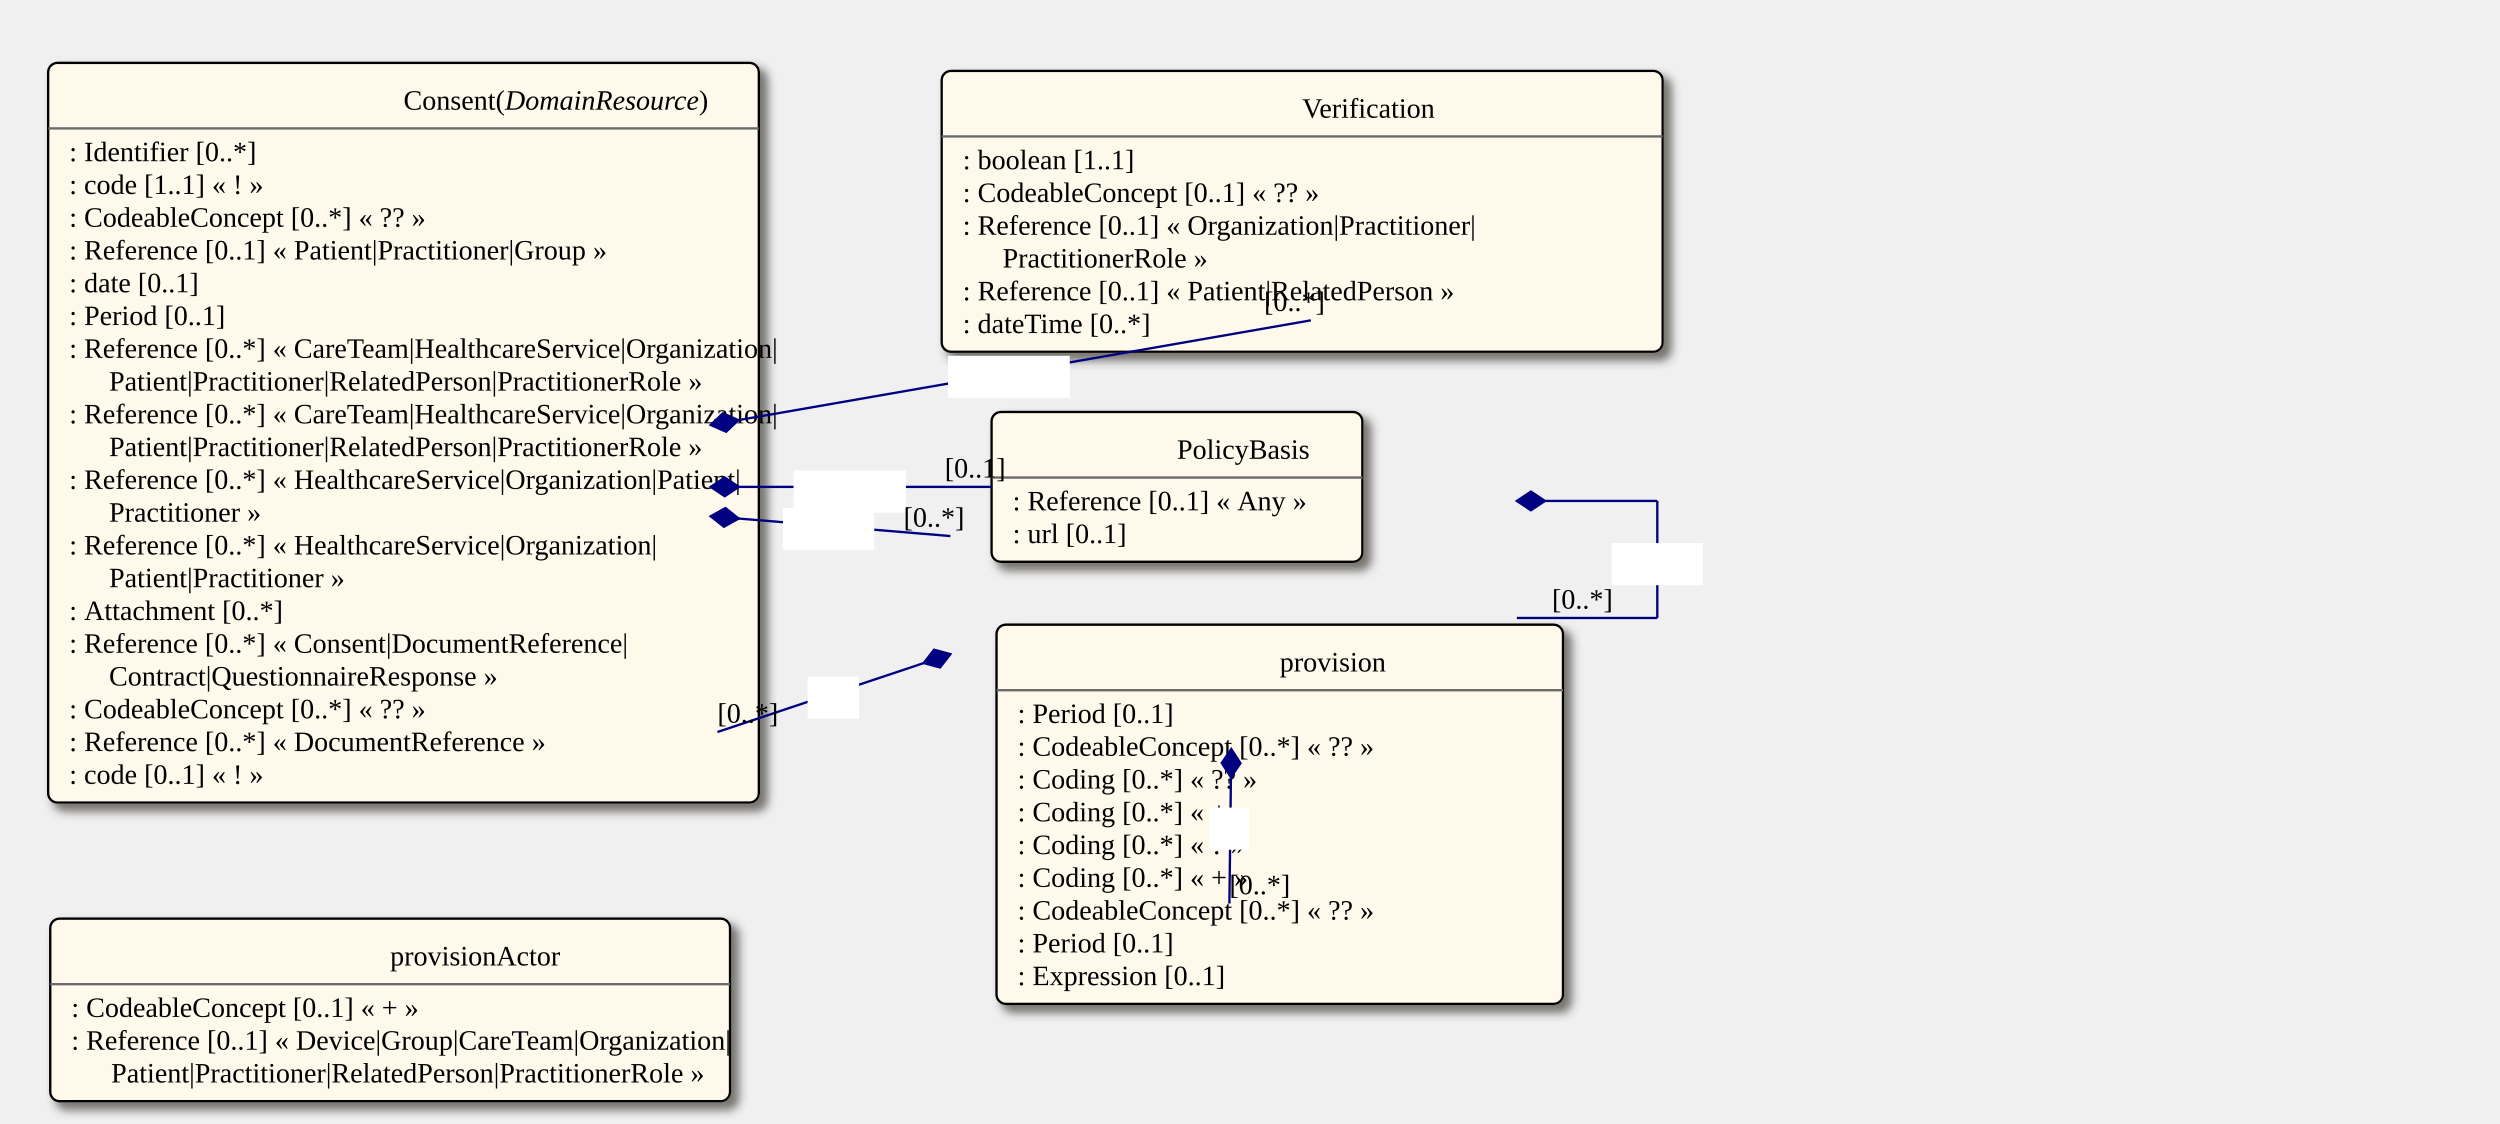
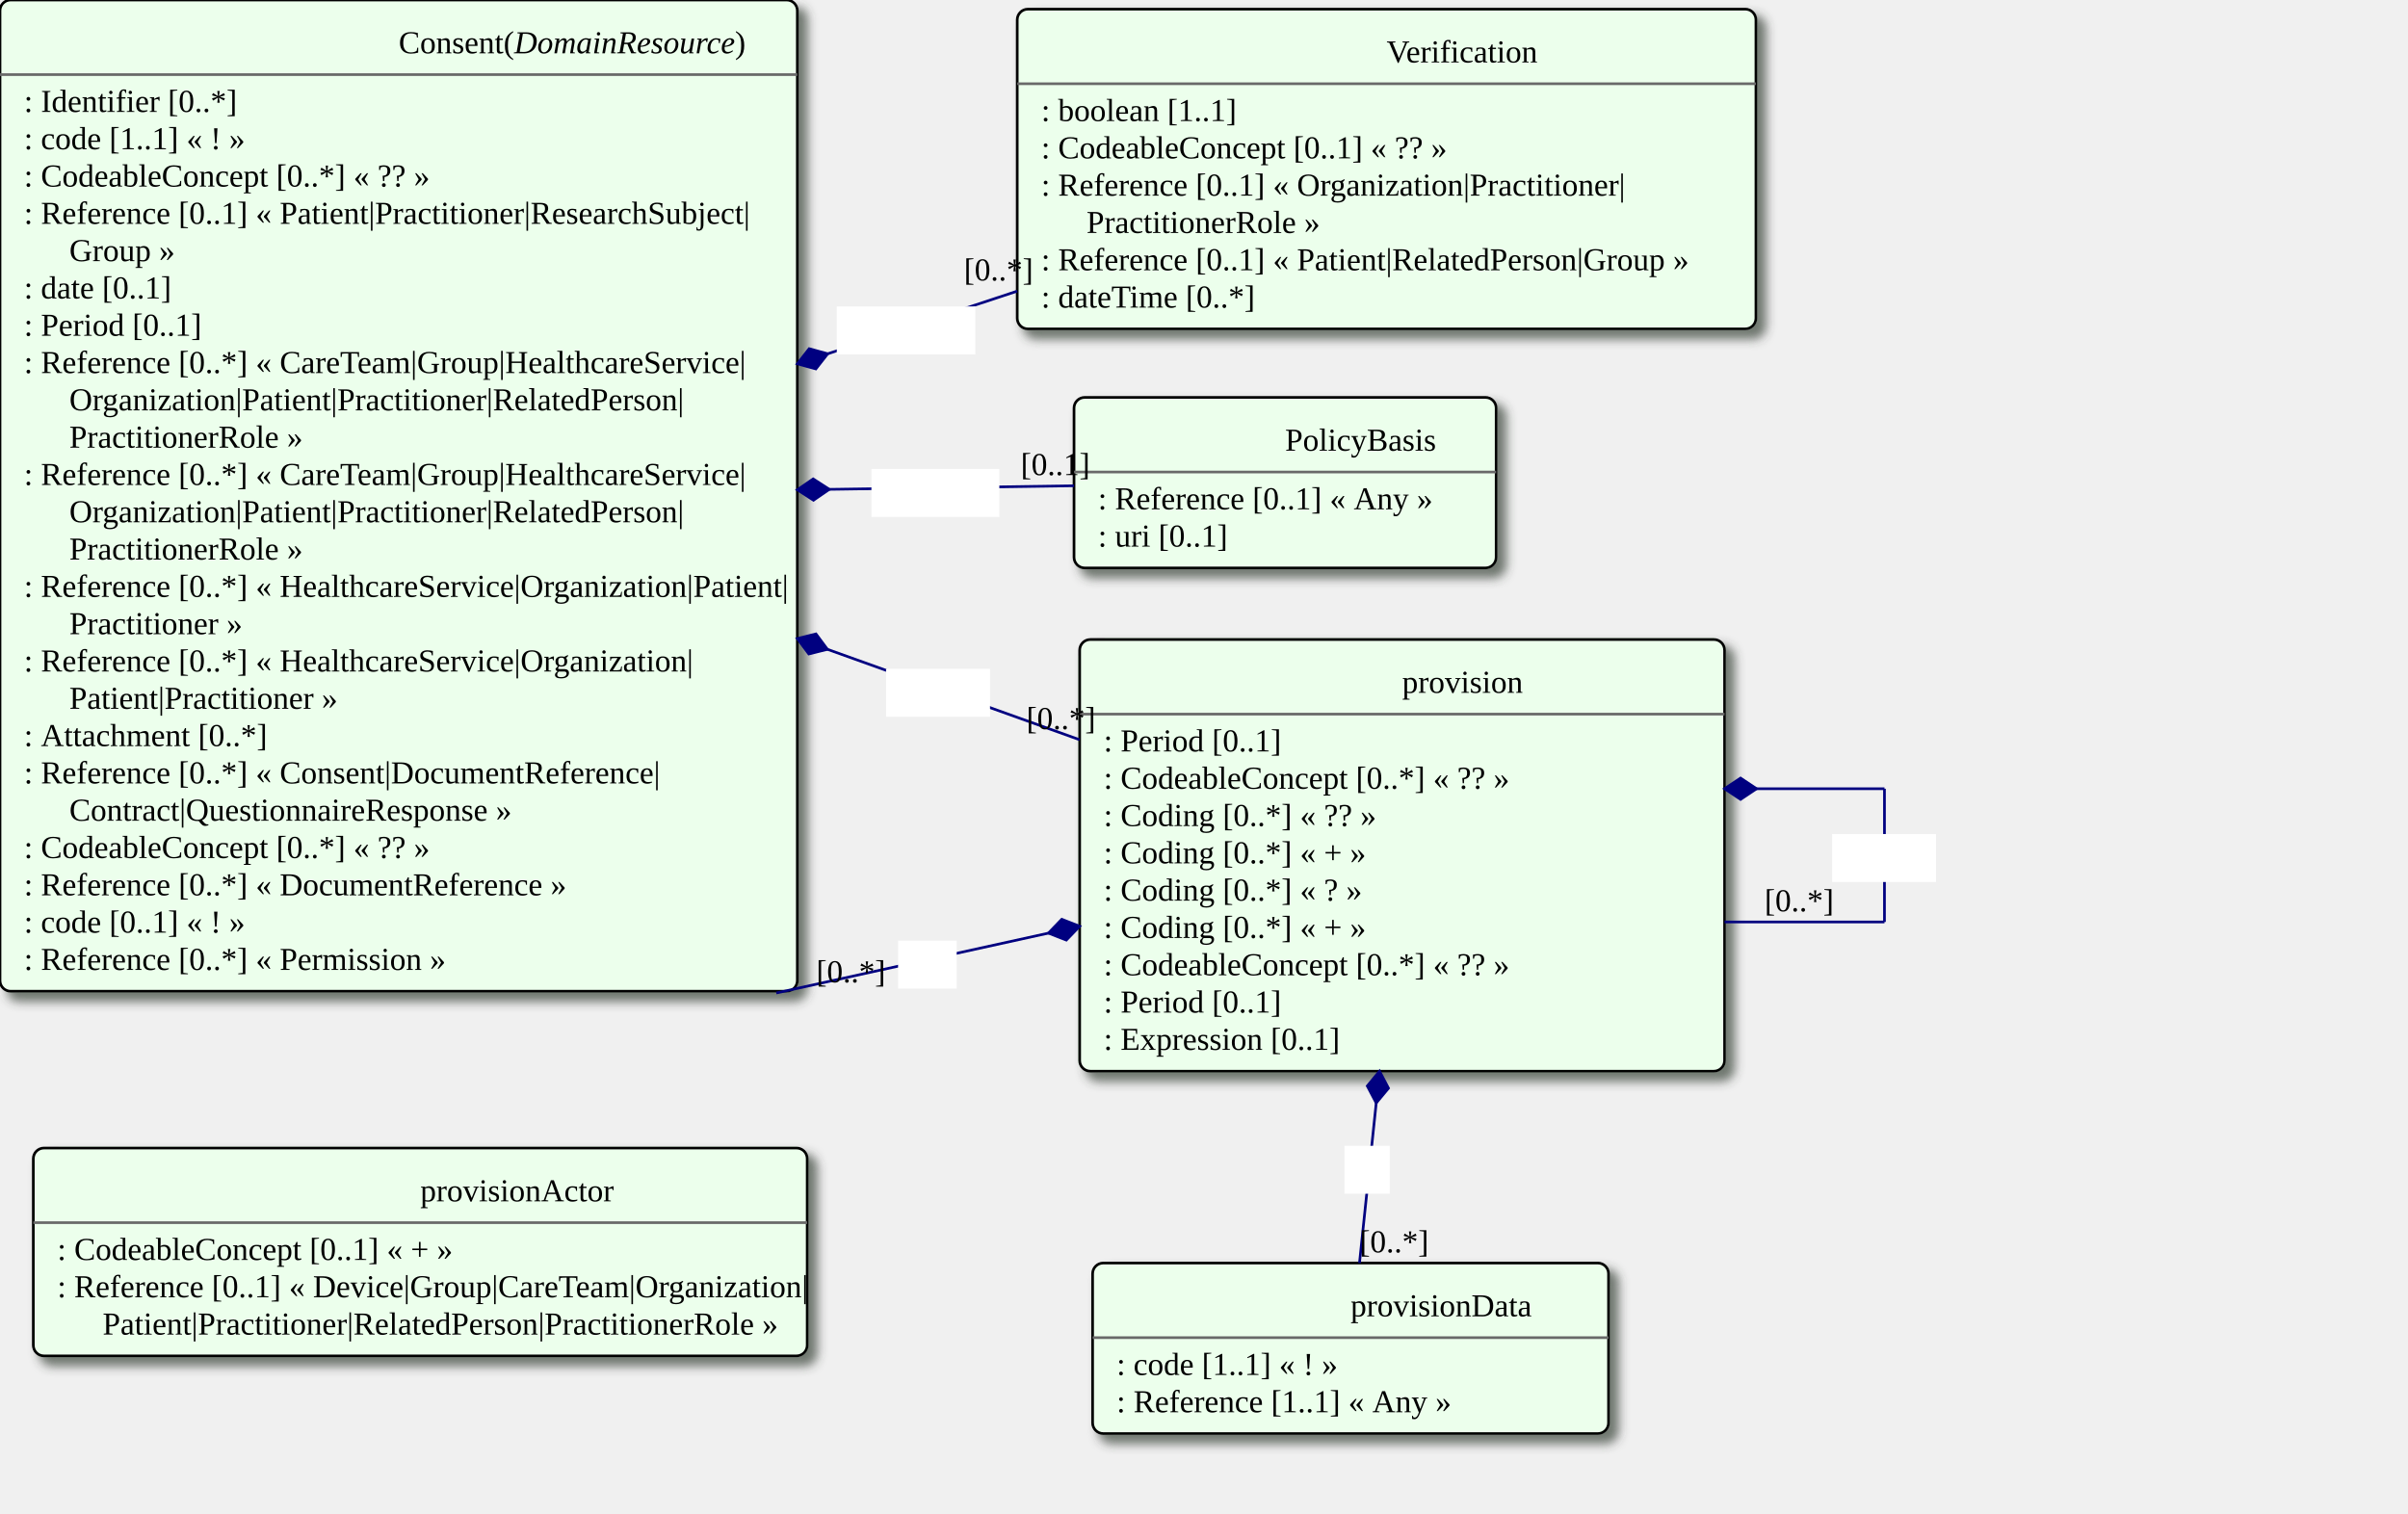
- <svg xmlns="http://www.w3.org/2000/svg" xmlns:xlink="http://www.w3.org/1999/xlink" id="n787" version="1.1" width="1068.0" height="480.0">
-   <defs id="defs27744">
+ <svg xmlns="http://www.w3.org/2000/svg" xmlns:xlink="http://www.w3.org/1999/xlink" id="n831" version="1.1" width="903.6" height="568">
+   <defs id="defs25187">
    <filter id="shadow1" x="-0.033" y="-0.083" width="1.086" height="1.212">
-       <feOffset result="offOut" in="SourceGraphic" dx="3" dy="3" id="feOffset27735" />
-       <feColorMatrix result="matrixOut" in="offOut" type="matrix" values="0.2 0 0 0 0 0 0.2 0 0 0 0 0 0.2 0 0 0 0 0 1 0" id="feColorMatrix27737" />
-       <feGaussianBlur result="blurOut" in="matrixOut" stdDeviation="2" id="feGaussianBlur27739" />
-       <feBlend in="SourceGraphic" in2="blurOut" mode="normal" id="feBlend27741" />
+       <feOffset result="offOut" in="SourceGraphic" dx="3" dy="3" id="feOffset25178" />
+       <feColorMatrix result="matrixOut" in="offOut" type="matrix" values="0.2 0 0 0 0 0 0.2 0 0 0 0 0 0.2 0 0 0 0 0 1 0" id="feColorMatrix25180" />
+       <feGaussianBlur result="blurOut" in="matrixOut" stdDeviation="2" id="feGaussianBlur25182" />
+       <feBlend in="SourceGraphic" in2="blurOut" mode="normal" id="feBlend25184" />
    </filter>
  </defs>
-   <g id="n788" transform="translate(20.57143,-23.14286)">
-     <rect id="Consent" x="0" y="50" rx="4" ry="4" width="303.6" height="316" filter="url(#shadow1)" style="fill:#fff9ec;stroke:#000000;stroke-width:1" />
-     <line id="n789" x1="0" y1="78" x2="303.6" y2="78" style="stroke:#696969;stroke-width:1" />
-     <text id="n790" x="151.8" y="70" fill="#000000" class="diagram-class-title  diagram-class-resource">Consent<tspan class="diagram-class-title-link" id="tspan27749">(<a id="n791" xlink:href="domainresource.html#DomainResource" class="diagram-class-reference" style="font-style: italic">DomainResource</a>)</tspan>
+   <g id="n832">
+     <rect id="Consent" x="0.0" y="0.0" rx="4" ry="4" width="299.2" height="372.0" filter="url(#shadow1)" style="fill:#ecffec;stroke:black;stroke-width:1" />
+     <line id="n833" x1="0.0" y1="28.0" x2="299.2" y2="28.0" style="stroke:dimgrey;stroke-width:1" />
+     <text id="n834" x="149.6" y="20.0" fill="black" class="diagram-class-title  diagram-class-resource">Consent<tspan class="diagram-class-title-link" id="tspan25192"> (<a id="n835" xlink:href="domainresource.html#DomainResource" class="diagram-class-reference" style="font-style: italic">DomainResource</a>)</tspan>
    </text>
-     <text id="n792" x="6" y="92" fill="#000000" class="diagram-class-detail">
-       <a id="n793" xlink:href="consent-definitions.html#Consent.identifier" /> : <a id="n794" xlink:href="datatypes.html#Identifier">Identifier</a> [0..*]</text>
-     <text id="n798" x="6" y="106" fill="#000000" class="diagram-class-detail">
-       <a id="n799" xlink:href="consent-definitions.html#Consent.status" /> : <a id="n800" xlink:href="datatypes.html#code">code</a> [1..1] « <a id="n801" xlink:href="valueset-consent-state-codes.html" />! »</text>
-     <text id="n808" x="6" y="120" fill="#000000" class="diagram-class-detail">
-       <a id="n809" xlink:href="consent-definitions.html#Consent.category" /> : <a id="n810" xlink:href="datatypes.html#CodeableConcept">CodeableConcept</a> [0..*] « <a id="n811" xlink:href="valueset-consent-category.html" />?? »</text>
-     <text id="n818" x="6" y="134" fill="#000000" class="diagram-class-detail">
-       <a id="n819" xlink:href="consent-definitions.html#Consent.subject" /> : <a id="n820" xlink:href="references.html#Reference">Reference</a> [0..1] « <a id="n821" xlink:href="patient.html#Patient">Patient</a>|<a id="n822" xlink:href="practitioner.html#Practitioner">Practitioner</a>|<a id="n823" xlink:href="group.html#Group">Group</a> »</text>
-     <text id="n830" x="6" y="148" fill="#000000" class="diagram-class-detail">
-       <a id="n831" xlink:href="consent-definitions.html#Consent.date" /> : <a id="n832" xlink:href="datatypes.html#date">date</a> [0..1]</text>
-     <text id="n836" x="6" y="162" fill="#000000" class="diagram-class-detail">
-       <a id="n837" xlink:href="consent-definitions.html#Consent.period" /> : <a id="n838" xlink:href="datatypes.html#Period">Period</a> [0..1]</text>
-     <text id="n842" x="6" y="176" fill="#000000" class="diagram-class-detail">
-       <a id="n843" xlink:href="consent-definitions.html#Consent.grantor" /> : <a id="n844" xlink:href="references.html#Reference">Reference</a> [0..*] « <a id="n845" xlink:href="careteam.html#CareTeam">CareTeam</a>|<a id="n846" xlink:href="healthcareservice.html#HealthcareService">HealthcareService</a>|<a id="n847" xlink:href="organization.html#Organization">Organization</a>|</text>
-     <text id="n848" x="26" y="190" fill="#000000" class="diagram-class-detail">
-       <a id="n849" xlink:href="patient.html#Patient">Patient</a>|<a id="n850" xlink:href="practitioner.html#Practitioner">Practitioner</a>|<a id="n851" xlink:href="relatedperson.html#RelatedPerson">RelatedPerson</a>|<a id="n852" xlink:href="practitionerrole.html#PractitionerRole">PractitionerRole</a> »</text>
-     <text id="n864" x="6" y="204" fill="#000000" class="diagram-class-detail">
-       <a id="n865" xlink:href="consent-definitions.html#Consent.grantee" /> : <a id="n866" xlink:href="references.html#Reference">Reference</a> [0..*] « <a id="n867" xlink:href="careteam.html#CareTeam">CareTeam</a>|<a id="n868" xlink:href="healthcareservice.html#HealthcareService">HealthcareService</a>|<a id="n869" xlink:href="organization.html#Organization">Organization</a>|</text>
-     <text id="n870" x="26" y="218" fill="#000000" class="diagram-class-detail">
-       <a id="n871" xlink:href="patient.html#Patient">Patient</a>|<a id="n872" xlink:href="practitioner.html#Practitioner">Practitioner</a>|<a id="n873" xlink:href="relatedperson.html#RelatedPerson">RelatedPerson</a>|<a id="n874" xlink:href="practitionerrole.html#PractitionerRole">PractitionerRole</a> »</text>
-     <text id="n886" x="6" y="232" fill="#000000" class="diagram-class-detail">
-       <a id="n887" xlink:href="consent-definitions.html#Consent.manager" /> : <a id="n888" xlink:href="references.html#Reference">Reference</a> [0..*] « <a id="n889" xlink:href="healthcareservice.html#HealthcareService">HealthcareService</a>|<a id="n890" xlink:href="organization.html#Organization">Organization</a>|<a id="n891" xlink:href="patient.html#Patient">Patient</a>|</text>
-     <text id="n892" x="26" y="246" fill="#000000" class="diagram-class-detail">
-       <a id="n893" xlink:href="practitioner.html#Practitioner">Practitioner</a> »</text>
-     <text id="n902" x="6" y="260" fill="#000000" class="diagram-class-detail">
-       <a id="n903" xlink:href="consent-definitions.html#Consent.controller" /> : <a id="n904" xlink:href="references.html#Reference">Reference</a> [0..*] « <a id="n905" xlink:href="healthcareservice.html#HealthcareService">HealthcareService</a>|<a id="n906" xlink:href="organization.html#Organization">Organization</a>|</text>
-     <text id="n907" x="26" y="274" fill="#000000" class="diagram-class-detail">
-       <a id="n908" xlink:href="patient.html#Patient">Patient</a>|<a id="n909" xlink:href="practitioner.html#Practitioner">Practitioner</a> »</text>
-     <text id="n918" x="6" y="288" fill="#000000" class="diagram-class-detail">
-       <a id="n919" xlink:href="consent-definitions.html#Consent.sourceAttachment" /> : <a id="n920" xlink:href="datatypes.html#Attachment">Attachment</a> [0..*]</text>
-     <text id="n924" x="6" y="302" fill="#000000" class="diagram-class-detail">
-       <a id="n925" xlink:href="consent-definitions.html#Consent.sourceReference" /> : <a id="n926" xlink:href="references.html#Reference">Reference</a> [0..*] « <a id="n927" xlink:href="consent.html#Consent">Consent</a>|<a id="n928" xlink:href="documentreference.html#DocumentReference">DocumentReference</a>|</text>
-     <text id="n929" x="26" y="316" fill="#000000" class="diagram-class-detail">
-       <a id="n930" xlink:href="contract.html#Contract">Contract</a>|<a id="n931" xlink:href="questionnaireresponse.html#QuestionnaireResponse">QuestionnaireResponse</a> »</text>
-     <text id="n940" x="6" y="330" fill="#000000" class="diagram-class-detail">
-       <a id="n941" xlink:href="consent-definitions.html#Consent.regulatoryBasis" /> : <a id="n942" xlink:href="datatypes.html#CodeableConcept">CodeableConcept</a> [0..*] « <a id="n943" xlink:href="valueset-consent-policy.html" />?? »</text>
-     <text id="n950" x="6" y="344" fill="#000000" class="diagram-class-detail">
-       <a id="n951" xlink:href="consent-definitions.html#Consent.policyText" /> : <a id="n952" xlink:href="references.html#Reference">Reference</a> [0..*] « <a id="n953" xlink:href="documentreference.html#DocumentReference">DocumentReference</a> »</text>
-     <text id="n958" x="6" y="358" fill="#000000" class="diagram-class-detail">
-       <a id="n959" xlink:href="consent-definitions.html#Consent.decision" /> : <a id="n960" xlink:href="datatypes.html#code">code</a> [0..1] « <a id="n961" xlink:href="valueset-consent-provision-type.html" />! »</text>
+     <text id="n836" x="6.0" y="42.0" fill="black" class="diagram-class-detail">
+       <a id="n837" xlink:href="consent-definitions.html#Consent.identifier" /> : <a id="n838" xlink:href="datatypes.html#Identifier">Identifier</a> [0..*]</text>
+     <text id="n842" x="6.0" y="56.0" fill="black" class="diagram-class-detail">
+       <a id="n843" xlink:href="consent-definitions.html#Consent.status" /> : <a id="n844" xlink:href="datatypes.html#code">code</a> [1..1] « <a id="n845" xlink:href="valueset-consent-state-codes.html" />! »</text>
+     <text id="n852" x="6.0" y="70.0" fill="black" class="diagram-class-detail">
+       <a id="n853" xlink:href="consent-definitions.html#Consent.category" /> : <a id="n854" xlink:href="datatypes.html#CodeableConcept">CodeableConcept</a> [0..*] « <a id="n855" xlink:href="valueset-consent-category-example.html" />?? »</text>
+     <text id="n862" x="6.0" y="84.0" fill="black" class="diagram-class-detail">
+       <a id="n863" xlink:href="consent-definitions.html#Consent.subject" /> : <a id="n864" xlink:href="references.html#Reference">Reference</a> [0..1] « <a id="n865" xlink:href="patient.html#Patient">Patient</a>|<a id="n866" xlink:href="practitioner.html#Practitioner">Practitioner</a>|<a id="n867" xlink:href="researchsubject.html#ResearchSubject">ResearchSubject</a>|</text>
+     <text id="n868" x="26.0" y="98.0" fill="black" class="diagram-class-detail">
+       <a id="n869" xlink:href="group.html#Group">Group</a> »</text>
+     <text id="n878" x="6.0" y="112.0" fill="black" class="diagram-class-detail">
+       <a id="n879" xlink:href="consent-definitions.html#Consent.date" /> : <a id="n880" xlink:href="datatypes.html#date">date</a> [0..1]</text>
+     <text id="n884" x="6.0" y="126.0" fill="black" class="diagram-class-detail">
+       <a id="n885" xlink:href="consent-definitions.html#Consent.period" /> : <a id="n886" xlink:href="datatypes.html#Period">Period</a> [0..1]</text>
+     <text id="n890" x="6.0" y="140.0" fill="black" class="diagram-class-detail">
+       <a id="n891" xlink:href="consent-definitions.html#Consent.grantor" /> : <a id="n892" xlink:href="references.html#Reference">Reference</a> [0..*] « <a id="n893" xlink:href="careteam.html#CareTeam">CareTeam</a>|<a id="n894" xlink:href="group.html#Group">Group</a>|<a id="n895" xlink:href="healthcareservice.html#HealthcareService">HealthcareService</a>|</text>
+     <text id="n896" x="26.0" y="154.0" fill="black" class="diagram-class-detail">
+       <a id="n897" xlink:href="organization.html#Organization">Organization</a>|<a id="n898" xlink:href="patient.html#Patient">Patient</a>|<a id="n899" xlink:href="practitioner.html#Practitioner">Practitioner</a>|<a id="n900" xlink:href="relatedperson.html#RelatedPerson">RelatedPerson</a>|</text>
+     <text id="n901" x="26.0" y="168.0" fill="black" class="diagram-class-detail">
+       <a id="n902" xlink:href="practitionerrole.html#PractitionerRole">PractitionerRole</a> »</text>
+     <text id="n916" x="6.0" y="182.0" fill="black" class="diagram-class-detail">
+       <a id="n917" xlink:href="consent-definitions.html#Consent.grantee" /> : <a id="n918" xlink:href="references.html#Reference">Reference</a> [0..*] « <a id="n919" xlink:href="careteam.html#CareTeam">CareTeam</a>|<a id="n920" xlink:href="group.html#Group">Group</a>|<a id="n921" xlink:href="healthcareservice.html#HealthcareService">HealthcareService</a>|</text>
+     <text id="n922" x="26.0" y="196.0" fill="black" class="diagram-class-detail">
+       <a id="n923" xlink:href="organization.html#Organization">Organization</a>|<a id="n924" xlink:href="patient.html#Patient">Patient</a>|<a id="n925" xlink:href="practitioner.html#Practitioner">Practitioner</a>|<a id="n926" xlink:href="relatedperson.html#RelatedPerson">RelatedPerson</a>|</text>
+     <text id="n927" x="26.0" y="210.0" fill="black" class="diagram-class-detail">
+       <a id="n928" xlink:href="practitionerrole.html#PractitionerRole">PractitionerRole</a> »</text>
+     <text id="n942" x="6.0" y="224.0" fill="black" class="diagram-class-detail">
+       <a id="n943" xlink:href="consent-definitions.html#Consent.manager" /> : <a id="n944" xlink:href="references.html#Reference">Reference</a> [0..*] « <a id="n945" xlink:href="healthcareservice.html#HealthcareService">HealthcareService</a>|<a id="n946" xlink:href="organization.html#Organization">Organization</a>|<a id="n947" xlink:href="patient.html#Patient">Patient</a>|</text>
+     <text id="n948" x="26.0" y="238.0" fill="black" class="diagram-class-detail">
+       <a id="n949" xlink:href="practitioner.html#Practitioner">Practitioner</a> »</text>
+     <text id="n958" x="6.0" y="252.0" fill="black" class="diagram-class-detail">
+       <a id="n959" xlink:href="consent-definitions.html#Consent.controller" /> : <a id="n960" xlink:href="references.html#Reference">Reference</a> [0..*] « <a id="n961" xlink:href="healthcareservice.html#HealthcareService">HealthcareService</a>|<a id="n962" xlink:href="organization.html#Organization">Organization</a>|</text>
+     <text id="n963" x="26.0" y="266.0" fill="black" class="diagram-class-detail">
+       <a id="n964" xlink:href="patient.html#Patient">Patient</a>|<a id="n965" xlink:href="practitioner.html#Practitioner">Practitioner</a> »</text>
+     <text id="n974" x="6.0" y="280.0" fill="black" class="diagram-class-detail">
+       <a id="n975" xlink:href="consent-definitions.html#Consent.sourceAttachment" /> : <a id="n976" xlink:href="datatypes.html#Attachment">Attachment</a> [0..*]</text>
+     <text id="n980" x="6.0" y="294.0" fill="black" class="diagram-class-detail">
+       <a id="n981" xlink:href="consent-definitions.html#Consent.sourceReference" /> : <a id="n982" xlink:href="references.html#Reference">Reference</a> [0..*] « <a id="n983" xlink:href="consent.html#Consent">Consent</a>|<a id="n984" xlink:href="documentreference.html#DocumentReference">DocumentReference</a>|</text>
+     <text id="n985" x="26.0" y="308.0" fill="black" class="diagram-class-detail">
+       <a id="n986" xlink:href="contract.html#Contract">Contract</a>|<a id="n987" xlink:href="questionnaireresponse.html#QuestionnaireResponse">QuestionnaireResponse</a> »</text>
+     <text id="n996" x="6.0" y="322.0" fill="black" class="diagram-class-detail">
+       <a id="n997" xlink:href="consent-definitions.html#Consent.regulatoryBasis" /> : <a id="n998" xlink:href="datatypes.html#CodeableConcept">CodeableConcept</a> [0..*] « <a id="n999" xlink:href="valueset-consent-policy.html" />?? »</text>
+     <text id="n1006" x="6.0" y="336.0" fill="black" class="diagram-class-detail">
+       <a id="n1007" xlink:href="consent-definitions.html#Consent.policyText" /> : <a id="n1008" xlink:href="references.html#Reference">Reference</a> [0..*] « <a id="n1009" xlink:href="documentreference.html#DocumentReference">DocumentReference</a> »</text>
+     <text id="n1014" x="6.0" y="350.0" fill="black" class="diagram-class-detail">
+       <a id="n1015" xlink:href="consent-definitions.html#Consent.decision" /> : <a id="n1016" xlink:href="datatypes.html#code">code</a> [0..1] « <a id="n1017" xlink:href="valueset-consent-provision-type.html" />! »</text>
+     <text id="n1024" x="6.0" y="364.0" fill="black" class="diagram-class-detail">
+       <a id="n1025" xlink:href="consent-definitions.html#Consent.provisionReference" /> : <a id="n1026" xlink:href="references.html#Reference">Reference</a> [0..*] « <a id="n1027" xlink:href="permission.html#Permission">Permission</a> »</text>
  </g>
-   <g id="n968">
-     <rect id="Consent.policyBasis" x="423.6" y="176.0" rx="4" ry="4" width="158.4" height="64.0" filter="url(#shadow1)" style="fill:#fff9ec;stroke:black;stroke-width:1" />
-     <line id="n969" x1="423.6" y1="204.0" x2="582.0" y2="204.0" style="stroke:dimgrey;stroke-width:1" />
-     <text id="n970" x="502.8" y="196.0" fill="black" class="diagram-class-title">PolicyBasis</text>
-     <text id="n971" x="429.6" y="218.0" fill="black" class="diagram-class-detail">
-       <a id="n972" xlink:href="consent-definitions.html#Consent.policyBasis.reference" /> : <a id="n973" xlink:href="references.html#Reference">Reference</a> [0..1] « <a id="n974" xlink:href="resourcelist.html#Any">Any</a> »</text>
-     <text id="n979" x="429.6" y="232.0" fill="black" class="diagram-class-detail">
-       <a id="n980" xlink:href="consent-definitions.html#Consent.policyBasis.url" /> : <a id="n981" xlink:href="datatypes.html#url">url</a> [0..1]</text>
+   <g id="n1032">
+     <rect id="Consent.policyBasis" x="403.029" y="149.143" rx="4" ry="4" width="158.4" height="64.0" filter="url(#shadow1)" style="fill:#ecffec;stroke:black;stroke-width:1" />
+     <line id="n1033" x1="403.029" y1="177.143" x2="561.429" y2="177.143" style="stroke:dimgrey;stroke-width:1" />
+     <text id="n1034" x="482.229" y="169.143" fill="black" class="diagram-class-title">PolicyBasis</text>
+     <text id="n1035" x="409.029" y="191.143" fill="black" class="diagram-class-detail">
+       <a id="n1036" xlink:href="consent-definitions.html#Consent.policyBasis.reference" /> : <a id="n1037" xlink:href="references.html#Reference">Reference</a> [0..1] « <a id="n1038" xlink:href="resourcelist.html#Any">Any</a> »</text>
+     <text id="n1043" x="409.029" y="205.143" fill="black" class="diagram-class-detail">
+       <a id="n1044" xlink:href="consent-definitions.html#Consent.policyBasis.uri" /> : <a id="n1045" xlink:href="datatypes.html#uri">uri</a> [0..1]</text>
  </g>
-   <g id="n985" transform="translate(-157.7143,-19.71429)">
-     <rect id="Consent.verification" x="560" y="50" rx="4" ry="4" width="308" height="120" filter="url(#shadow1)" style="fill:#fff9ec;stroke:#000000;stroke-width:1" />
-     <line id="n986" x1="560" y1="78" x2="868" y2="78" style="stroke:#696969;stroke-width:1" />
-     <text id="n987" x="714" y="70" fill="#000000" class="diagram-class-title">Verification</text>
-     <text id="n988" x="566" y="92" fill="#000000" class="diagram-class-detail">
-       <a id="n989" xlink:href="consent-definitions.html#Consent.verification.verified" /> : <a id="n990" xlink:href="datatypes.html#boolean">boolean</a> [1..1]</text>
-     <text id="n994" x="566" y="106" fill="#000000" class="diagram-class-detail">
-       <a id="n995" xlink:href="consent-definitions.html#Consent.verification.type" /> : <a id="n996" xlink:href="datatypes.html#CodeableConcept">CodeableConcept</a> [0..1] « <a id="n997" xlink:href="valueset-consent-verification.html" />?? »</text>
-     <text id="n1004" x="566" y="120" fill="#000000" class="diagram-class-detail">
-       <a id="n1005" xlink:href="consent-definitions.html#Consent.verification.verifiedBy" /> : <a id="n1006" xlink:href="references.html#Reference">Reference</a> [0..1] « <a id="n1007" xlink:href="organization.html#Organization">Organization</a>|<a id="n1008" xlink:href="practitioner.html#Practitioner">Practitioner</a>|</text>
-     <text id="n1009" x="586" y="134" fill="#000000" class="diagram-class-detail">
-       <a id="n1010" xlink:href="practitionerrole.html#PractitionerRole">PractitionerRole</a> »</text>
-     <text id="n1018" x="566" y="148" fill="#000000" class="diagram-class-detail">
-       <a id="n1019" xlink:href="consent-definitions.html#Consent.verification.verifiedWith" /> : <a id="n1020" xlink:href="references.html#Reference">Reference</a> [0..1] « <a id="n1021" xlink:href="patient.html#Patient">Patient</a>|<a id="n1022" xlink:href="relatedperson.html#RelatedPerson">RelatedPerson</a> »</text>
-     <text id="n1028" x="566" y="162" fill="#000000" class="diagram-class-detail">
-       <a id="n1029" xlink:href="consent-definitions.html#Consent.verification.date" /> : <a id="n1030" xlink:href="datatypes.html#dateTime">dateTime</a> [0..*]</text>
+   <g id="n1049">
+     <rect id="Consent.verification" x="381.714" y="3.429" rx="4" ry="4" width="277.2" height="120.0" filter="url(#shadow1)" style="fill:#ecffec;stroke:black;stroke-width:1" />
+     <line id="n1050" x1="381.714" y1="31.429" x2="658.914" y2="31.429" style="stroke:dimgrey;stroke-width:1" />
+     <text id="n1051" x="520.314" y="23.429" fill="black" class="diagram-class-title">Verification</text>
+     <text id="n1052" x="387.714" y="45.429" fill="black" class="diagram-class-detail">
+       <a id="n1053" xlink:href="consent-definitions.html#Consent.verification.verified" /> : <a id="n1054" xlink:href="datatypes.html#boolean">boolean</a> [1..1]</text>
+     <text id="n1058" x="387.714" y="59.429" fill="black" class="diagram-class-detail">
+       <a id="n1059" xlink:href="consent-definitions.html#Consent.verification.type" /> : <a id="n1060" xlink:href="datatypes.html#CodeableConcept">CodeableConcept</a> [0..1] « <a id="n1061" xlink:href="valueset-consent-verification.html" />?? »</text>
+     <text id="n1068" x="387.714" y="73.429" fill="black" class="diagram-class-detail">
+       <a id="n1069" xlink:href="consent-definitions.html#Consent.verification.verifiedBy" /> : <a id="n1070" xlink:href="references.html#Reference">Reference</a> [0..1] « <a id="n1071" xlink:href="organization.html#Organization">Organization</a>|<a id="n1072" xlink:href="practitioner.html#Practitioner">Practitioner</a>|</text>
+     <text id="n1073" x="407.714" y="87.429" fill="black" class="diagram-class-detail">
+       <a id="n1074" xlink:href="practitionerrole.html#PractitionerRole">PractitionerRole</a> »</text>
+     <text id="n1082" x="387.714" y="101.429" fill="black" class="diagram-class-detail">
+       <a id="n1083" xlink:href="consent-definitions.html#Consent.verification.verifiedWith" /> : <a id="n1084" xlink:href="references.html#Reference">Reference</a> [0..1] « <a id="n1085" xlink:href="patient.html#Patient">Patient</a>|<a id="n1086" xlink:href="relatedperson.html#RelatedPerson">RelatedPerson</a>|<a id="n1087" xlink:href="group.html#Group">Group</a> »</text>
+     <text id="n1094" x="387.714" y="115.429" fill="black" class="diagram-class-detail">
+       <a id="n1095" xlink:href="consent-definitions.html#Consent.verification.date" /> : <a id="n1096" xlink:href="datatypes.html#dateTime">dateTime</a> [0..*]</text>
  </g>
-   <g id="n1034" transform="translate(19.71429,108.8571)">
-     <rect id="Consent.provision" x="406" y="158" rx="4" ry="4" width="242" height="162" filter="url(#shadow1)" style="fill:#fff9ec;stroke:#000000;stroke-width:1" />
-     <line id="n1035" x1="406" y1="186" x2="648" y2="186" style="stroke:#696969;stroke-width:1" />
-     <text id="n1036" x="527" y="178" fill="#000000" class="diagram-class-title">provision</text>
-     <text id="n1037" x="412" y="200" fill="#000000" class="diagram-class-detail">
-       <a id="n1038" xlink:href="consent-definitions.html#Consent.provision.period" /> : <a id="n1039" xlink:href="datatypes.html#Period">Period</a> [0..1]</text>
-     <text id="n1043" x="412" y="214" fill="#000000" class="diagram-class-detail">
-       <a id="n1044" xlink:href="consent-definitions.html#Consent.provision.action" /> : <a id="n1045" xlink:href="datatypes.html#CodeableConcept">CodeableConcept</a> [0..*] « <a id="n1046" xlink:href="valueset-consent-action.html" />?? »</text>
-     <text id="n1053" x="412" y="228" fill="#000000" class="diagram-class-detail">
-       <a id="n1054" xlink:href="consent-definitions.html#Consent.provision.securityLabel" /> : <a id="n1055" xlink:href="datatypes.html#Coding">Coding</a> [0..*] « <a id="n1056" xlink:href="valueset-security-label-examples.html" />?? »</text>
-     <text id="n1063" x="412" y="242" fill="#000000" class="diagram-class-detail">
-       <a id="n1064" xlink:href="consent-definitions.html#Consent.provision.purpose" /> : <a id="n1065" xlink:href="datatypes.html#Coding">Coding</a> [0..*] « <a id="n1066" xlink:href="http://terminology.hl7.org/4.0.0/ValueSet-v3-PurposeOfUse.html" />+ »</text>
-     <text id="n1073" x="412" y="256" fill="#000000" class="diagram-class-detail">
-       <a id="n1074" xlink:href="consent-definitions.html#Consent.provision.documentType" /> : <a id="n1075" xlink:href="datatypes.html#Coding">Coding</a> [0..*] « <a id="n1076" xlink:href="valueset-consent-content-class.html" />? »</text>
-     <text id="n1081" x="412" y="270" fill="#000000" class="diagram-class-detail">
-       <a id="n1082" xlink:href="consent-definitions.html#Consent.provision.resourceType" /> : <a id="n1083" xlink:href="datatypes.html#Coding">Coding</a> [0..*] « <a id="n1084" xlink:href="valueset-resource-types.html" />+ »</text>
-     <text id="n1091" x="412" y="284" fill="#000000" class="diagram-class-detail">
-       <a id="n1092" xlink:href="consent-definitions.html#Consent.provision.code" /> : <a id="n1093" xlink:href="datatypes.html#CodeableConcept">CodeableConcept</a> [0..*] « <a id="n1094" xlink:href="valueset-consent-content-code.html" />?? »</text>
-     <text id="n1101" x="412" y="298" fill="#000000" class="diagram-class-detail">
-       <a id="n1102" xlink:href="consent-definitions.html#Consent.provision.dataPeriod" /> : <a id="n1103" xlink:href="datatypes.html#Period">Period</a> [0..1]</text>
-     <text id="n1107" x="412" y="312" fill="#000000" class="diagram-class-detail">
-       <a id="n1108" xlink:href="consent-definitions.html#Consent.provision.expression" /> : <a id="n1109" xlink:href="metadatatypes.html#Expression">Expression</a> [0..1]</text>
+   <g id="n1100">
+     <rect id="Consent.provision" x="405.143" y="240" rx="4" ry="4" width="242" height="162.0" filter="url(#shadow1)" style="fill:#ecffec;stroke:black;stroke-width:1" />
+     <line id="n1101" x1="405.143" y1="268" x2="647.143" y2="268" style="stroke:dimgrey;stroke-width:1" />
+     <text id="n1102" x="526.143" y="260" fill="black" class="diagram-class-title">provision</text>
+     <text id="n1103" x="411.143" y="282" fill="black" class="diagram-class-detail">
+       <a id="n1104" xlink:href="consent-definitions.html#Consent.provision.period" /> : <a id="n1105" xlink:href="datatypes.html#Period">Period</a> [0..1]</text>
+     <text id="n1109" x="411.143" y="296" fill="black" class="diagram-class-detail">
+       <a id="n1110" xlink:href="consent-definitions.html#Consent.provision.action" /> : <a id="n1111" xlink:href="datatypes.html#CodeableConcept">CodeableConcept</a> [0..*] « <a id="n1112" xlink:href="valueset-consent-action.html" />?? »</text>
+     <text id="n1119" x="411.143" y="310" fill="black" class="diagram-class-detail">
+       <a id="n1120" xlink:href="consent-definitions.html#Consent.provision.securityLabel" /> : <a id="n1121" xlink:href="datatypes.html#Coding">Coding</a> [0..*] « <a id="n1122" xlink:href="valueset-security-label-example.html" />?? »</text>
+     <text id="n1129" x="411.143" y="324" fill="black" class="diagram-class-detail">
+       <a id="n1130" xlink:href="consent-definitions.html#Consent.provision.purpose" /> : <a id="n1131" xlink:href="datatypes.html#Coding">Coding</a> [0..*] « <a id="n1132" xlink:href="http://terminology.hl7.org/6.5.0/ValueSet-v3-PurposeOfUse.html" />+ »</text>
+     <text id="n1139" x="411.143" y="338" fill="black" class="diagram-class-detail">
+       <a id="n1140" xlink:href="consent-definitions.html#Consent.provision.documentType" /> : <a id="n1141" xlink:href="datatypes.html#Coding">Coding</a> [0..*] « <a id="n1142" xlink:href="valueset-consent-content-class.html" />? »</text>
+     <text id="n1147" x="411.143" y="352" fill="black" class="diagram-class-detail">
+       <a id="n1148" xlink:href="consent-definitions.html#Consent.provision.resourceType" /> : <a id="n1149" xlink:href="datatypes.html#Coding">Coding</a> [0..*] « <a id="n1150" xlink:href="valueset-resource-types.html" />+ »</text>
+     <text id="n1157" x="411.143" y="366" fill="black" class="diagram-class-detail">
+       <a id="n1158" xlink:href="consent-definitions.html#Consent.provision.code" /> : <a id="n1159" xlink:href="datatypes.html#CodeableConcept">CodeableConcept</a> [0..*] « <a id="n1160" xlink:href="valueset-consent-content-code.html" />?? »</text>
+     <text id="n1167" x="411.143" y="380" fill="black" class="diagram-class-detail">
+       <a id="n1168" xlink:href="consent-definitions.html#Consent.provision.dataPeriod" /> : <a id="n1169" xlink:href="datatypes.html#Period">Period</a> [0..1]</text>
+     <text id="n1173" x="411.143" y="394" fill="black" class="diagram-class-detail">
+       <a id="n1174" xlink:href="consent-definitions.html#Consent.provision.expression" /> : <a id="n1175" xlink:href="metadatatypes.html#Expression">Expression</a> [0..1]</text>
  </g>
-   <g id="n1113" transform="translate(-23.14286,79.71429)">
-     <rect id="Consent.provision.actor" x="44.613" y="312.72" rx="4" ry="4" width="290.4" height="78" filter="url(#shadow1)" style="fill:#fff9ec;stroke:#000000;stroke-width:1" />
-     <line id="n1114" x1="44.613" y1="340.72" x2="335.013" y2="340.72" style="stroke:#696969;stroke-width:1" />
-     <text id="n1115" x="189.813" y="332.72" fill="#000000" class="diagram-class-title">provisionActor</text>
-     <text id="n1116" x="50.613" y="354.72" fill="#000000" class="diagram-class-detail">
-       <a id="n1117" xlink:href="consent-definitions.html#Consent.provision.actor.role" /> : <a id="n1118" xlink:href="datatypes.html#CodeableConcept">CodeableConcept</a> [0..1] « <a id="n1119" xlink:href="valueset-participation-role-type.html" />+ »</text>
-     <text id="n1126" x="50.613" y="368.72" fill="#000000" class="diagram-class-detail">
-       <a id="n1127" xlink:href="consent-definitions.html#Consent.provision.actor.reference" /> : <a id="n1128" xlink:href="references.html#Reference">Reference</a> [0..1] « <a id="n1129" xlink:href="device.html#Device">Device</a>|<a id="n1130" xlink:href="group.html#Group">Group</a>|<a id="n1131" xlink:href="careteam.html#CareTeam">CareTeam</a>|<a id="n1132" xlink:href="organization.html#Organization">Organization</a>|</text>
-     <text id="n1133" x="70.613" y="382.72" fill="#000000" class="diagram-class-detail">
-       <a id="n1134" xlink:href="patient.html#Patient">Patient</a>|<a id="n1135" xlink:href="practitioner.html#Practitioner">Practitioner</a>|<a id="n1136" xlink:href="relatedperson.html#RelatedPerson">RelatedPerson</a>|<a id="n1137" xlink:href="practitionerrole.html#PractitionerRole">PractitionerRole</a> »</text>
+   <g id="n1179" transform="translate(11.60321,65.26806)">
+     <rect id="Consent.provision.actor" x="0.899" y="365.577" rx="4" ry="4" width="290.4" height="78" filter="url(#shadow1)" style="fill:#ecffec;stroke:#000000;stroke-width:1" />
+     <line id="n1180" x1="0.899" y1="393.577" x2="291.299" y2="393.577" style="stroke:#696969;stroke-width:1" />
+     <text id="n1181" x="146.099" y="385.577" fill="#000000" class="diagram-class-title">provisionActor</text>
+     <text id="n1182" x="6.899" y="407.577" fill="#000000" class="diagram-class-detail">
+       <a id="n1183" xlink:href="consent-definitions.html#Consent.provision.actor.role" /> : <a id="n1184" xlink:href="datatypes.html#CodeableConcept">CodeableConcept</a> [0..1] « <a id="n1185" xlink:href="valueset-participation-role-type.html" />+ »</text>
+     <text id="n1192" x="6.899" y="421.577" fill="#000000" class="diagram-class-detail">
+       <a id="n1193" xlink:href="consent-definitions.html#Consent.provision.actor.reference" /> : <a id="n1194" xlink:href="references.html#Reference">Reference</a> [0..1] « <a id="n1195" xlink:href="device.html#Device">Device</a>|<a id="n1196" xlink:href="group.html#Group">Group</a>|<a id="n1197" xlink:href="careteam.html#CareTeam">CareTeam</a>|<a id="n1198" xlink:href="organization.html#Organization">Organization</a>|</text>
+     <text id="n1199" x="26.899" y="435.577" fill="#000000" class="diagram-class-detail">
+       <a id="n1200" xlink:href="patient.html#Patient">Patient</a>|<a id="n1201" xlink:href="practitioner.html#Practitioner">Practitioner</a>|<a id="n1202" xlink:href="relatedperson.html#RelatedPerson">RelatedPerson</a>|<a id="n1203" xlink:href="practitionerrole.html#PractitionerRole">PractitionerRole</a> »</text>
  </g>
-   <g id="n1150" transform="translate(2.571429,114.8571)">
-     <rect id="Consent.provision.data" x="428" y="386" rx="4" ry="4" width="193.6" height="64" filter="url(#shadow1)" style="fill:#fff9ec;stroke:#000000;stroke-width:1" />
-     <line id="n1151" x1="428" y1="414" x2="621.6" y2="414" style="stroke:#696969;stroke-width:1" />
-     <text id="n1152" x="524.8" y="406" fill="#000000" class="diagram-class-title">provisionData</text>
-     <text id="n1153" x="434" y="428" fill="#000000" class="diagram-class-detail">
-       <a id="n1154" xlink:href="consent-definitions.html#Consent.provision.data.meaning" /> : <a id="n1155" xlink:href="datatypes.html#code">code</a> [1..1] « <a id="n1156" xlink:href="valueset-consent-data-meaning.html" />! »</text>
-     <text id="n1163" x="434" y="442" fill="#000000" class="diagram-class-detail">
-       <a id="n1164" xlink:href="consent-definitions.html#Consent.provision.data.reference" /> : <a id="n1165" xlink:href="references.html#Reference">Reference</a> [1..1] « <a id="n1166" xlink:href="resourcelist.html#Any">Any</a> »</text>
+   <g id="n1216">
+     <rect id="Consent.provision.data" x="410" y="474" rx="4" ry="4" width="193.6" height="64.0" filter="url(#shadow1)" style="fill:#ecffec;stroke:black;stroke-width:1" />
+     <line id="n1217" x1="410" y1="502" x2="603.6" y2="502" style="stroke:dimgrey;stroke-width:1" />
+     <text id="n1218" x="506.8" y="494" fill="black" class="diagram-class-title">provisionData</text>
+     <text id="n1219" x="416" y="516" fill="black" class="diagram-class-detail">
+       <a id="n1220" xlink:href="consent-definitions.html#Consent.provision.data.meaning" /> : <a id="n1221" xlink:href="datatypes.html#code">code</a> [1..1] « <a id="n1222" xlink:href="valueset-consent-data-meaning.html" />! »</text>
+     <text id="n1229" x="416" y="530" fill="black" class="diagram-class-detail">
+       <a id="n1230" xlink:href="consent-definitions.html#Consent.provision.data.reference" /> : <a id="n1231" xlink:href="references.html#Reference">Reference</a> [1..1] « <a id="n1232" xlink:href="resourcelist.html#Any">Any</a> »</text>
  </g>
-   <line id="n1171" x1="303.6" y1="208.0" x2="423.6" y2="208.0" style="stroke:navy;stroke-width:1" />
-   <polygon id="n1172" points="303.6,208.0 309.6,212.0 315.6,208.0 309.6,204.0 303.6,208.0" style="fill:navy;stroke:navy;stroke-width:1" transform="rotate(0.0 303.6 208.0)" />
-   <rect id="n1173" x="339.0" y="201.0" width="48.0" height="18.0" style="fill:white;stroke:black;stroke-width:0" />
-   <text id="n1174" x="363.0" y="211.0" fill="black" class="diagram-class-linkage">
-     <a id="n1175" xlink:href="consent-definitions.html#Consent.policyBasis" />
+   <line id="n1237" x1="299.2" y1="183.815" x2="403.029" y2="182.299" style="stroke:navy;stroke-width:1" />
+   <polygon id="n1238" points="299.2,183.815 305.2,187.815 311.2,183.815 305.2,179.815 299.2,183.815" style="fill:navy;stroke:navy;stroke-width:1" transform="rotate(-0.8365908 299.2 183.8155)" />
+   <rect id="n1239" x="327.0" y="176.0" width="48.0" height="18.0" style="fill:white;stroke:black;stroke-width:0" />
+   <text id="n1240" x="351.0" y="186.0" fill="black" class="diagram-class-linkage">
+     <a id="n1241" xlink:href="consent-definitions.html#Consent.policyBasis" />
  </text>
-   <text id="n1176" x="403.6" y="204.0" fill="black" class="diagram-class-linkage">[0..1]</text>
-   <line id="n1177" x1="303.6" y1="181.539" x2="560.0" y2="136.845" style="stroke:navy;stroke-width:1" />
-   <polygon id="n1178" points="303.6,181.539 309.6,185.539 315.6,181.539 309.6,177.539 303.6,181.539" style="fill:navy;stroke:navy;stroke-width:1" transform="rotate(-9.88817 303.6 181.539)" />
-   <rect id="n1179" x="405.0" y="152.0" width="52.0" height="18.0" style="fill:white;stroke:black;stroke-width:0" />
-   <text id="n1180" x="431.0" y="162.0" fill="black" class="diagram-class-linkage">
-     <a id="n1181" xlink:href="consent-definitions.html#Consent.verification" />
+   <text id="n1242" x="383.029" y="178.299" fill="black" class="diagram-class-linkage">[0..1]</text>
+   <line id="n1243" x1="299.2" y1="136.537" x2="381.714" y2="109.255" style="stroke:navy;stroke-width:1" />
+   <polygon id="n1244" points="299.2,136.537 305.2,140.537 311.2,136.537 305.2,132.537 299.2,136.537" style="fill:navy;stroke:navy;stroke-width:1" transform="rotate(-18.29574 299.2 136.5369)" />
+   <rect id="n1245" x="314.0" y="115.0" width="52.0" height="18.0" style="fill:white;stroke:black;stroke-width:0" />
+   <text id="n1246" x="340.0" y="125.0" fill="black" class="diagram-class-linkage">
+     <a id="n1247" xlink:href="consent-definitions.html#Consent.verification" />
  </text>
-   <text id="n1182" x="540.0" y="132.845" fill="black" class="diagram-class-linkage">[0..*]</text>
-   <line id="n1183" x1="406.0" y1="279.45" x2="306.476" y2="312.72" style="stroke:navy;stroke-width:1" />
-   <polygon id="n1184" points="406.0,279.45 412.0,283.45 418.0,279.45 412.0,275.45 406.0,279.45" style="fill:navy;stroke:navy;stroke-width:1" transform="rotate(161.5154 406.0 279.4498)" />
-   <rect id="n1185" x="345.0" y="289.0" width="22.0" height="18.0" style="fill:white;stroke:black;stroke-width:0" />
-   <text id="n1186" x="356.0" y="299.0" fill="black" class="diagram-class-linkage">
-     <a id="n1187" xlink:href="consent-definitions.html#Consent.provision.actor" />
+   <text id="n1248" x="361.714" y="105.255" fill="black" class="diagram-class-linkage">[0..*]</text>
+   <line id="n1249" x1="405.143" y1="347.61" x2="291.299" y2="372.646" style="stroke:navy;stroke-width:1" />
+   <polygon id="n1250" points="405.143,347.61 411.143,351.61 417.143,347.61 411.143,343.61 405.143,347.61" style="fill:navy;stroke:navy;stroke-width:1" transform="rotate(167.5973 405.1429 347.6097)" />
+   <rect id="n1251" x="337.0" y="353.0" width="22.0" height="18.0" style="fill:white;stroke:black;stroke-width:0" />
+   <text id="n1252" x="348.0" y="363.0" fill="black" class="diagram-class-linkage">
+     <a id="n1253" xlink:href="consent-definitions.html#Consent.provision.actor" />
  </text>
-   <text id="n1188" x="306.476" y="308.72" fill="black" class="diagram-class-linkage">[0..*]</text>
-   <line id="n1189" x1="526.004" y1="320.0" x2="525.193" y2="386" style="stroke:navy;stroke-width:1" />
-   <polygon id="n1190" points="526.004,320.0 532.004,324.0 538.004,320.0 532.004,316.0 526.004,320.0" style="fill:navy;stroke:navy;stroke-width:1" transform="rotate(90.70416 526.0045 320.0)" />
-   <rect id="n1191" x="516.5" y="345.0" width="17.0" height="18.0" style="fill:white;stroke:black;stroke-width:0" />
-   <text id="n1192" x="525.0" y="355.0" fill="black" class="diagram-class-linkage">
-     <a id="n1193" xlink:href="consent-definitions.html#Consent.provision.data" />
+   <text id="n1254" x="306.299" y="368.646" fill="black" class="diagram-class-linkage">[0..*]</text>
+   <line id="n1255" x1="517.674" y1="402" x2="510.146" y2="474" style="stroke:navy;stroke-width:1" />
+   <polygon id="n1256" points="517.674,402 523.674,406 529.674,402 523.674,398 517.674,402" style="fill:navy;stroke:navy;stroke-width:1" transform="rotate(95.96893 517.6738 402)" />
+   <rect id="n1257" x="504.5" y="430.0" width="17.0" height="18.0" style="fill:white;stroke:black;stroke-width:0" />
+   <text id="n1258" x="513.0" y="440.0" fill="black" class="diagram-class-linkage">
+     <a id="n1259" xlink:href="consent-definitions.html#Consent.provision.data" />
  </text>
-   <text id="n1194" x="525.193" y="382" fill="black" class="diagram-class-linkage">[0..*]</text>
-   <line id="n1195" x1="648.0" y1="214.0" x2="708.0" y2="214.0" style="stroke:navy;stroke-width:1" />
-   <line id="n1196" x1="708.0" y1="214.0" x2="708.0" y2="264.0" style="stroke:navy;stroke-width:1" />
-   <line id="n1197" x1="708.0" y1="264.0" x2="648.0" y2="264.0" style="stroke:navy;stroke-width:1" />
-   <polygon id="n1198" points="648.0,214.0 654.0,218.0 660.0,214.0 654.0,210.0 648.0,214.0" style="fill:navy;stroke:navy;stroke-width:1" transform="rotate(0.0 648.0 214.0)" />
-   <rect id="n1199" x="688.5" y="232.0" width="39.0" height="18.0" style="fill:white;stroke:black;stroke-width:0" />
-   <text id="n1200" x="708.0" y="242.0" fill="black" class="diagram-class-linkage">
-     <a id="n1201" xlink:href="consent-definitions.html#Consent.provision.provision" />
+   <text id="n1260" x="510.146" y="470" fill="black" class="diagram-class-linkage">[0..*]</text>
+   <line id="n1261" x1="647.143" y1="296" x2="707.143" y2="296" style="stroke:navy;stroke-width:1" />
+   <line id="n1262" x1="707.143" y1="296" x2="707.143" y2="346" style="stroke:navy;stroke-width:1" />
+   <line id="n1263" x1="707.143" y1="346" x2="647.143" y2="346" style="stroke:navy;stroke-width:1" />
+   <polygon id="n1264" points="647.143,296 653.143,300 659.143,296 653.143,292 647.143,296" style="fill:navy;stroke:navy;stroke-width:1" transform="rotate(0.0 647.1429 296)" />
+   <rect id="n1265" x="687.5" y="313.0" width="39.0" height="18.0" style="fill:white;stroke:black;stroke-width:0" />
+   <text id="n1266" x="707.0" y="323.0" fill="black" class="diagram-class-linkage">
+     <a id="n1267" xlink:href="consent-definitions.html#Consent.provision.provision" />
  </text>
-   <text id="n1202" x="663.0" y="260.0" fill="black" class="diagram-class-linkage">[0..*]</text>
-   <line id="n1203" x1="303.6" y1="220.542" x2="406.0" y2="229.003" style="stroke:navy;stroke-width:1" />
-   <polygon id="n1204" points="303.6,220.542 309.6,224.542 315.6,220.542 309.6,216.542 303.6,220.542" style="fill:navy;stroke:navy;stroke-width:1" transform="rotate(4.723198 303.6 220.5421)" />
-   <rect id="n1205" x="334.5" y="217.0" width="39.0" height="18.0" style="fill:white;stroke:black;stroke-width:0" />
-   <text id="n1206" x="354.0" y="227.0" fill="black" class="diagram-class-linkage">
-     <a id="n1207" xlink:href="consent-definitions.html#Consent.provision" />
+   <text id="n1268" x="662.143" y="342" fill="black" class="diagram-class-linkage">[0..*]</text>
+   <line id="n1269" x1="299.2" y1="239.635" x2="405.143" y2="277.618" style="stroke:navy;stroke-width:1" />
+   <polygon id="n1270" points="299.2,239.635 305.2,243.635 311.2,239.635 305.2,235.635 299.2,239.635" style="fill:navy;stroke:navy;stroke-width:1" transform="rotate(19.72402 299.2 239.6353)" />
+   <rect id="n1271" x="332.5" y="251.0" width="39.0" height="18.0" style="fill:white;stroke:black;stroke-width:0" />
+   <text id="n1272" x="352.0" y="261.0" fill="black" class="diagram-class-linkage">
+     <a id="n1273" xlink:href="consent-definitions.html#Consent.provision" />
  </text>
-   <text id="n1208" x="386.0" y="225.003" fill="black" class="diagram-class-linkage">[0..*]</text>
+   <text id="n1274" x="385.143" y="273.618" fill="black" class="diagram-class-linkage">[0..*]</text>
</svg>
